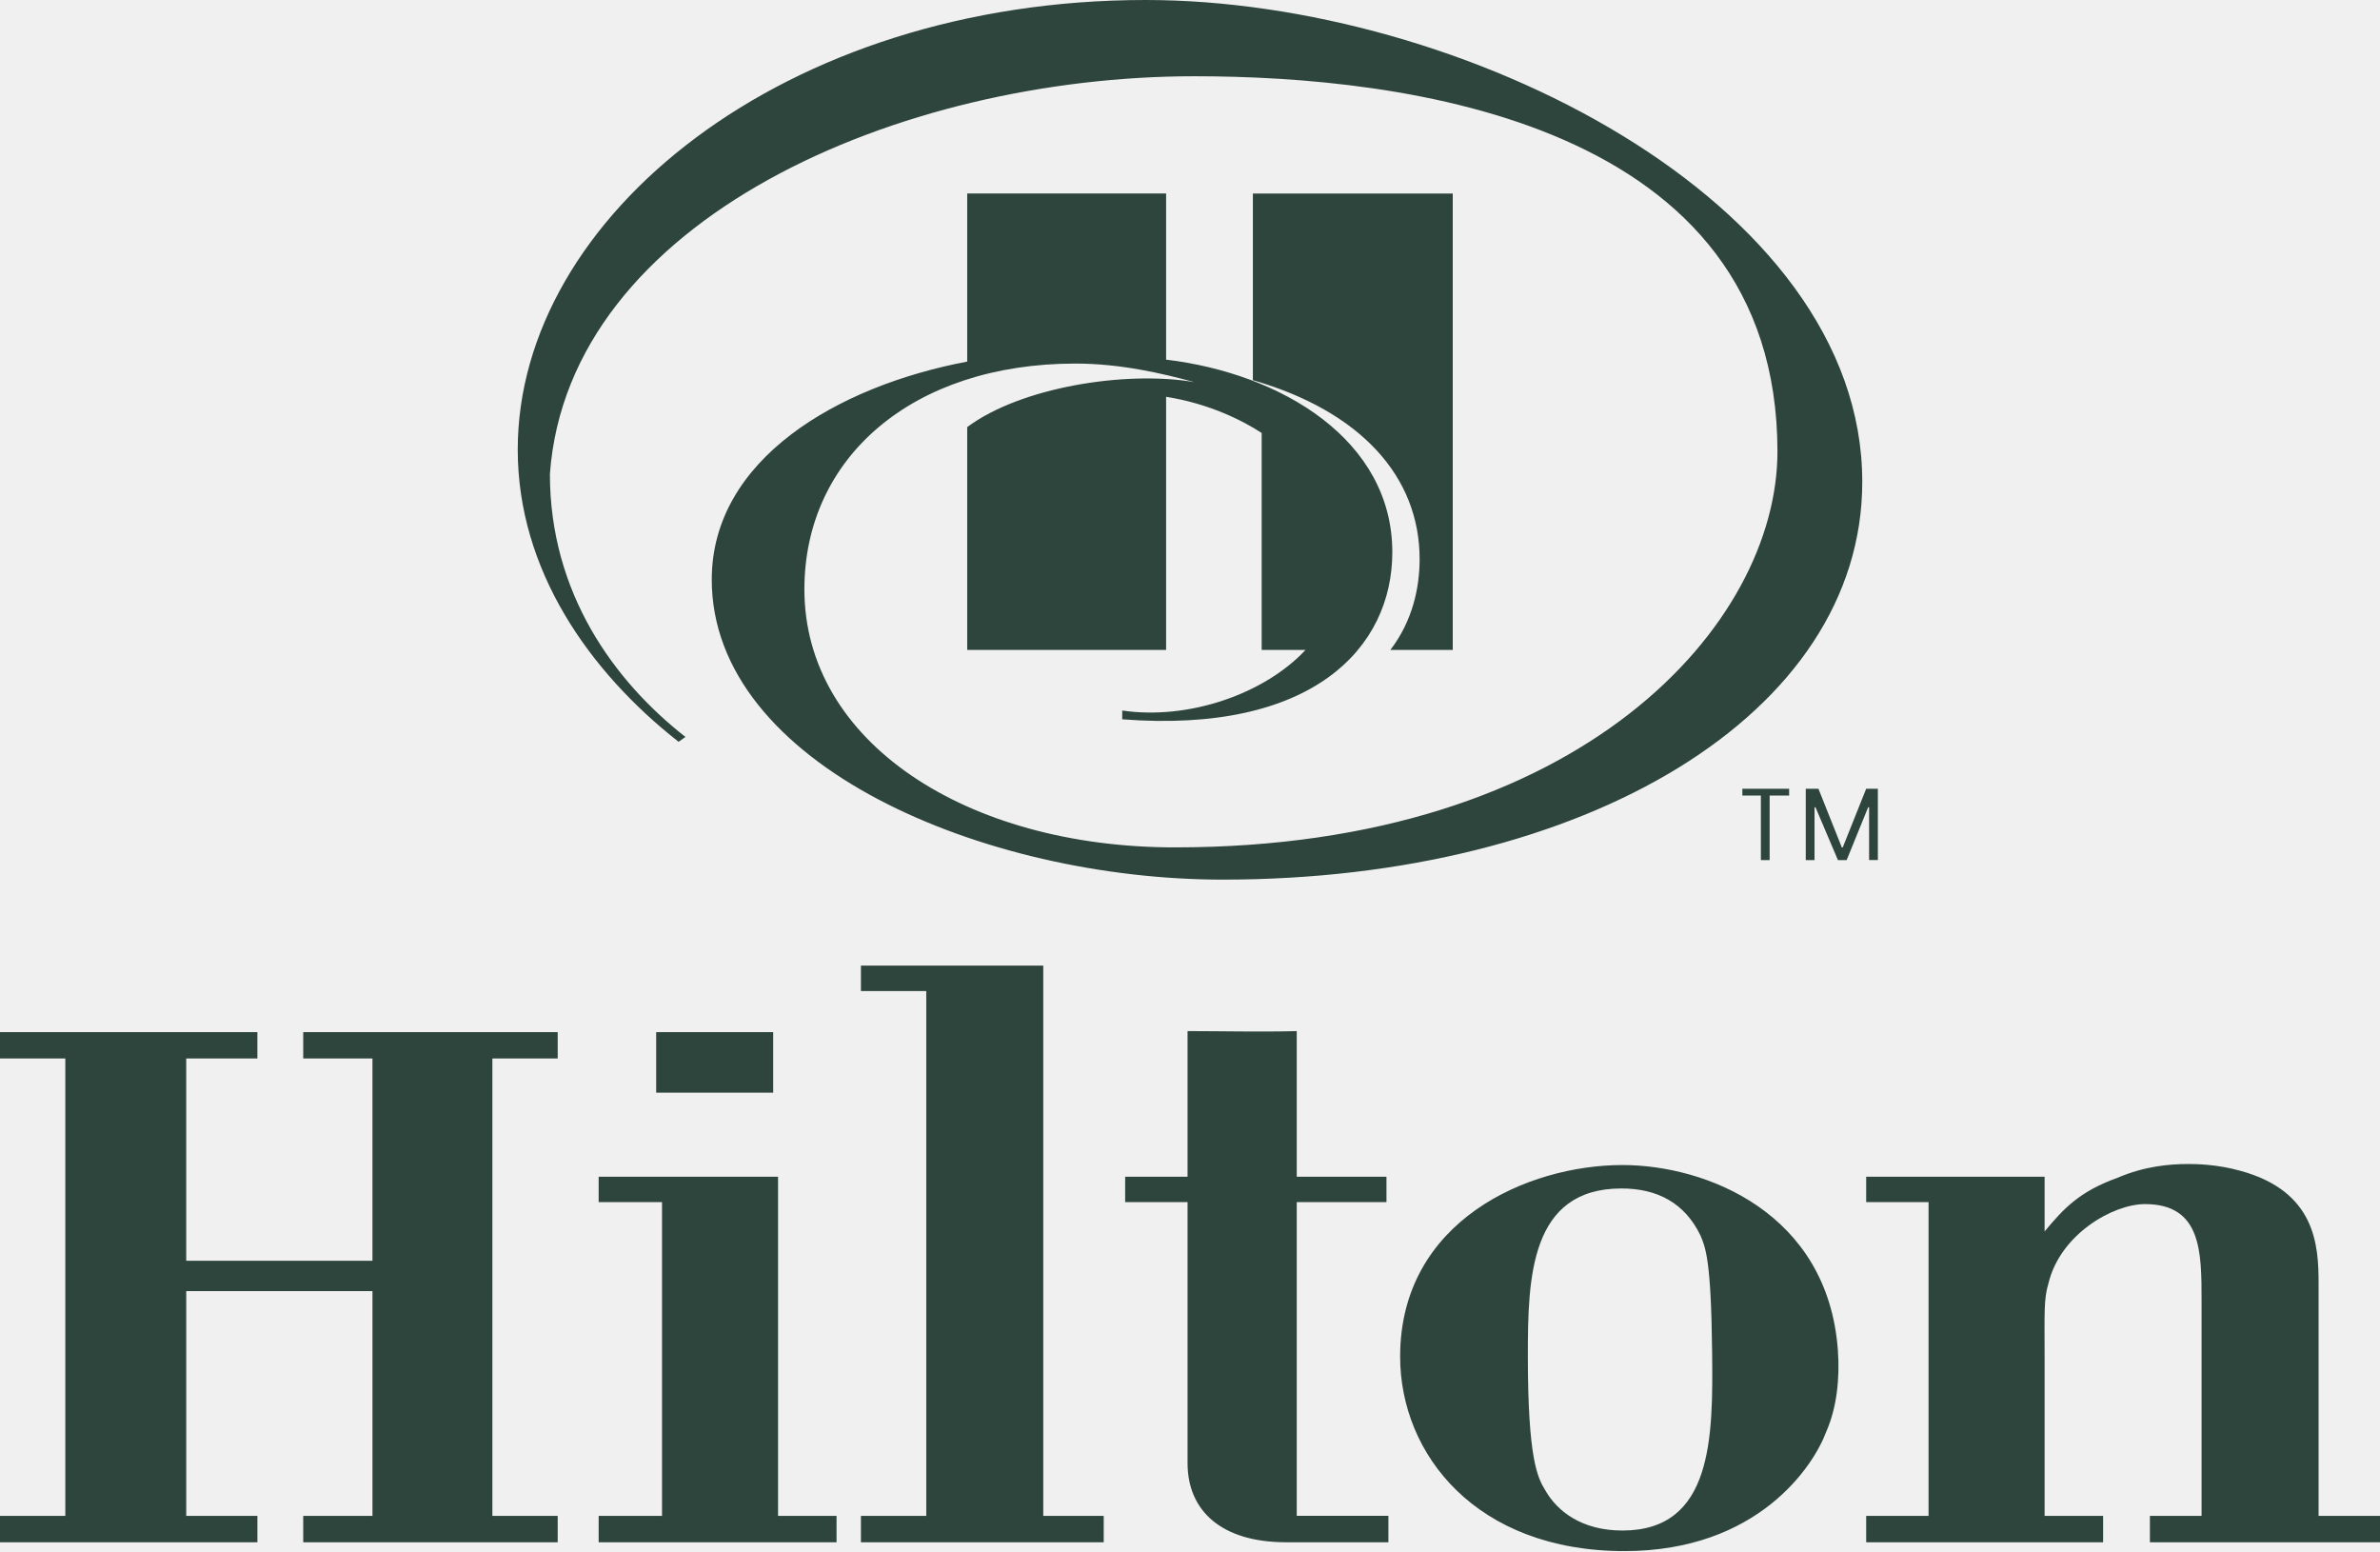
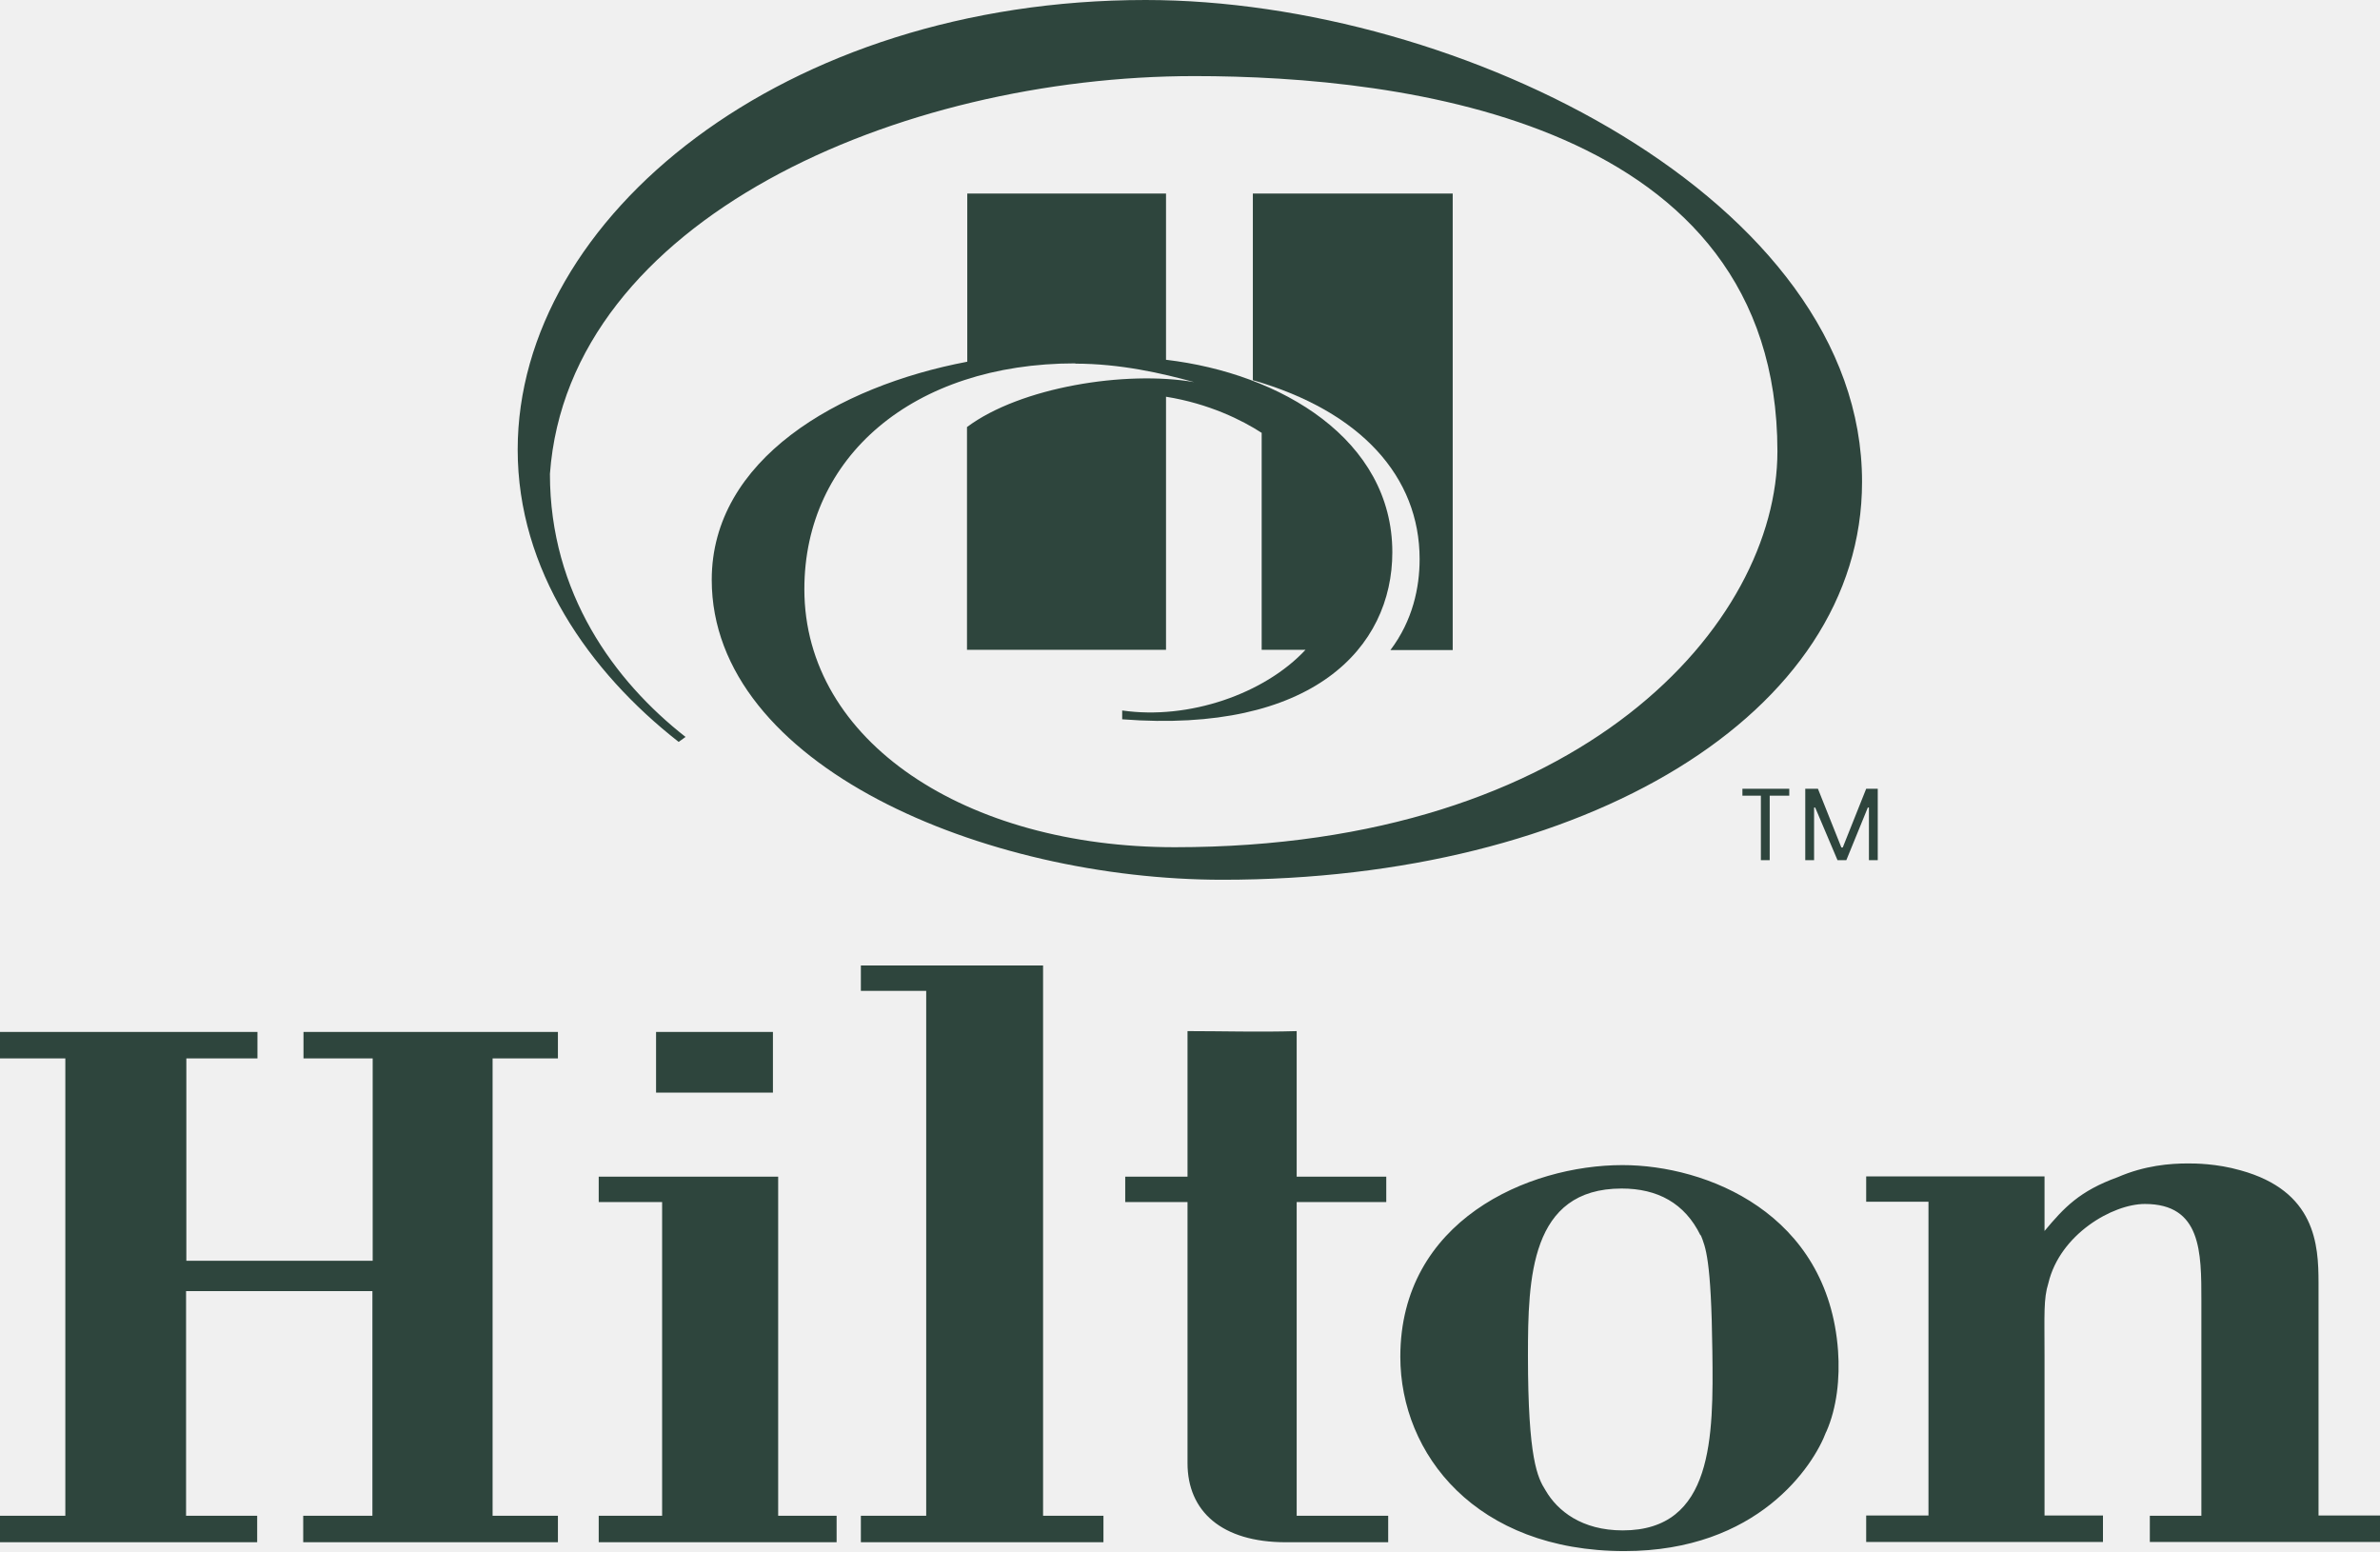
- <svg xmlns="http://www.w3.org/2000/svg" width="155" height="101" viewBox="0 0 155 101" fill="none">
-   <g clip-path="url(#clip0_268_258)">
-     <path fill-rule="evenodd" clip-rule="evenodd" d="M92.454 36.403C92.454 38.248 92.009 40.412 90.549 42.322H94.612V12.601H81.595V24.756C88.644 26.793 92.454 31.057 92.454 36.403Z" fill="#2E453D" />
-     <path fill-rule="evenodd" clip-rule="evenodd" d="M70.039 23.674C72.96 23.674 75.691 24.311 77.786 24.883C73.341 24.119 66.483 25.202 62.991 27.811V42.321H75.944V25.837C78.737 26.283 80.898 27.365 82.167 28.192V42.32H85.024C82.358 45.184 77.404 46.903 73.086 46.266V46.838C85.469 47.793 90.676 42.193 90.676 35.956C90.676 28.637 83.436 24.31 75.944 23.419V12.6H62.991V23.546C54.545 25.138 46.354 29.911 46.354 37.739C46.354 49.831 64.134 57.277 79.626 57.277C103.185 57.277 121.282 46.521 121.282 31.374C121.282 13.047 95.12 0 74.611 0C51.053 0 33.718 14.128 33.718 29.276C33.718 37.104 38.353 43.722 44.195 48.304L44.64 47.986C40.005 44.358 35.813 38.631 35.813 30.867C37.02 14.256 58.609 4.965 77.786 4.965C91.375 4.965 115.758 7.892 115.758 29.403C115.758 40.604 103.058 55.178 76.516 55.178C62.927 55.178 52.387 48.304 52.387 38.376C52.387 29.785 59.435 23.674 70.04 23.674H70.039ZM19.748 100.426V98.707H24.257V84.07H12.129V98.707H16.764V100.426H0V98.707H4.254V68.924H0V67.206H16.763V68.924H12.128V82.097H24.256V68.924H19.748V67.206H36.321V68.924H32.066V98.707H36.321V100.426H19.748H19.748ZM42.734 67.206H50.355V71.151H42.734V67.206ZM38.988 100.426V98.707H43.115V78.279H38.988V76.625H50.671V98.707H54.481V100.426H38.987H38.988ZM56.069 100.426V98.707H60.324V64.533H56.069V62.878H67.944V98.707H71.881V100.426H56.069ZM83.755 100.426C79.563 100.426 77.341 98.389 77.341 95.272V78.278H73.277V76.624H77.341V67.141C79.626 67.141 82.04 67.204 84.452 67.141V76.624H90.295V78.278H84.452V98.706H90.421V100.426H83.755V100.426H83.755ZM118.933 93.235C118.108 95.463 114.489 101.001 105.789 101.001C96.138 101.001 91.185 94.699 91.185 88.336C91.185 79.49 99.504 75.862 105.663 75.862C111.123 75.862 119.06 78.981 119.696 87.954C119.821 89.737 119.633 91.646 118.933 93.236V93.235ZM110.742 80.444C109.726 78.343 107.948 77.388 105.599 77.388C99.63 77.388 99.503 83.244 99.503 88.271C99.503 95.016 100.137 96.226 100.645 97.054C101.408 98.39 102.994 99.662 105.663 99.662C111.567 99.662 111.567 93.553 111.503 88.016C111.44 81.971 111.06 81.207 110.742 80.444H110.742ZM140.015 100.426V98.707H143.38V84.706C143.38 81.524 143.38 78.406 139.697 78.406C137.601 78.406 134.173 80.379 133.41 83.561C133.093 84.579 133.157 85.597 133.157 88.271V98.707H136.967V100.426H121.537V98.707H125.6V78.279H121.537V76.625H133.157V80.188C134.426 78.659 135.443 77.579 137.918 76.688C139.697 75.924 141.347 75.796 142.492 75.796C142.936 75.796 144.333 75.796 145.92 76.241C150.81 77.58 151 81.079 151 83.561V98.707H155.001V100.426H140.015H140.015ZM114.678 51.804H113.472V51.359H116.519V51.804H115.25V56.005H114.679V51.804H114.679H114.678ZM119.949 55.178H120.012L121.537 51.359H122.298V56.004H121.727V52.568H121.664L120.266 56.005H119.697L118.236 52.568H118.173V56.005H117.602V51.359H118.427L119.95 55.178L119.949 55.178Z" fill="#2E453D" />
-   </g>
+ <svg xmlns="http://www.w3.org/2000/svg" id="Vrstva_1" data-name="Vrstva 1" viewBox="0 0 86.34 56.26">
  <defs>
-     <clipPath id="clip0_268_258">
-       <rect width="155" height="101" fill="white" />
+     <style>
+       .cls-1 {
+         fill: none;
+       }
+ 
+       .cls-2 {
+         fill: #2e453d;
+         fill-rule: evenodd;
+       }
+ 
+       .cls-3 {
+         clip-path: url(#clippath);
+       }
+     </style>
+     <clipPath id="clippath">
+       <rect class="cls-1" width="86.34" height="56.26" />
    </clipPath>
  </defs>
+   <g class="cls-3">
+     <g>
+       <path class="cls-2" d="M51.5,20.28c0,1.03-.25,2.23-1.06,3.3h2.26V7.02h-7.25v6.77c3.93,1.13,6.05,3.51,6.05,6.49Z" />
+       <path class="cls-2" d="M39.01,13.19c1.63,0,3.15.35,4.31.67-2.48-.43-6.3.18-8.24,1.63v8.08h7.22v-9.18c1.56.25,2.76.85,3.47,1.31v7.87h1.59c-1.49,1.6-4.24,2.55-6.65,2.2v.32c6.9.53,9.8-2.59,9.8-6.06,0-4.08-4.03-6.49-8.21-6.98v-6.03h-7.21v6.1c-4.7.89-9.27,3.55-9.27,7.91,0,6.74,9.9,10.88,18.53,10.88,13.12,0,23.2-5.99,23.2-14.43C67.56,7.27,52.98,0,41.56,0c-13.12,0-22.78,7.87-22.78,16.31,0,4.36,2.58,8.05,5.84,10.6l.25-.18c-2.58-2.02-4.92-5.21-4.92-9.54.67-9.25,12.7-14.43,23.38-14.43,7.57,0,21.15,1.63,21.15,13.61,0,6.24-7.07,14.36-21.86,14.36-7.57,0-13.44-3.83-13.44-9.36,0-4.79,3.93-8.19,9.83-8.19h0ZM11,55.94v-.96h2.51v-8.15h-6.76v8.15h2.58v.96H0v-.96h2.37v-16.59H0v-.96h9.34v.96h-2.58v7.34h6.76v-7.34h-2.51v-.96h9.23v.96h-2.37v16.59h2.37v.96h-9.23,0ZM23.8,37.43h4.24v2.2h-4.24v-2.2ZM21.72,55.94v-.96h2.3v-11.38h-2.3v-.92h6.51v12.3h2.12v.96h-8.63,0ZM31.23,55.94v-.96h2.37v-19.04h-2.37v-.92h6.61v19.96h2.19v.96h-8.81ZM46.65,55.94c-2.34,0-3.57-1.13-3.57-2.87v-9.47h-2.26v-.92h2.26v-5.28c1.27,0,2.62.04,3.96,0v5.28h3.25v.92h-3.25v11.38h3.32v.96h-3.71,0ZM66.25,51.93c-.46,1.24-2.48,4.33-7.32,4.33-5.38,0-8.13-3.51-8.13-7.05,0-4.93,4.63-6.95,8.06-6.95,3.04,0,7.46,1.74,7.82,6.74.07.99-.04,2.06-.43,2.94h0ZM61.69,44.81c-.57-1.17-1.56-1.7-2.86-1.7-3.32,0-3.4,3.26-3.4,6.06,0,3.76.35,4.43.64,4.89.43.74,1.31,1.45,2.8,1.45,3.29,0,3.29-3.4,3.25-6.49-.04-3.37-.25-3.79-.42-4.22h0ZM77.99,55.94v-.96h1.87v-7.8c0-1.77,0-3.51-2.05-3.51-1.17,0-3.08,1.1-3.5,2.87-.18.57-.14,1.13-.14,2.62v5.81h2.12v.96h-8.59v-.96h2.26v-11.38h-2.26v-.92h6.47v1.98c.71-.85,1.27-1.45,2.65-1.95.99-.43,1.91-.5,2.55-.5.25,0,1.03,0,1.91.25,2.72.75,2.83,2.69,2.83,4.08v8.44h2.23v.96h-8.35ZM63.88,28.86h-.67v-.25h1.7v.25h-.71v2.34h-.32v-2.34h0ZM66.81,30.74h.04l.85-2.13h.42v2.59h-.32v-1.91h-.04l-.78,1.91h-.32l-.81-1.91h-.04v1.91h-.32v-2.59h.46l.85,2.13h0Z" />
+     </g>
+   </g>
</svg>
